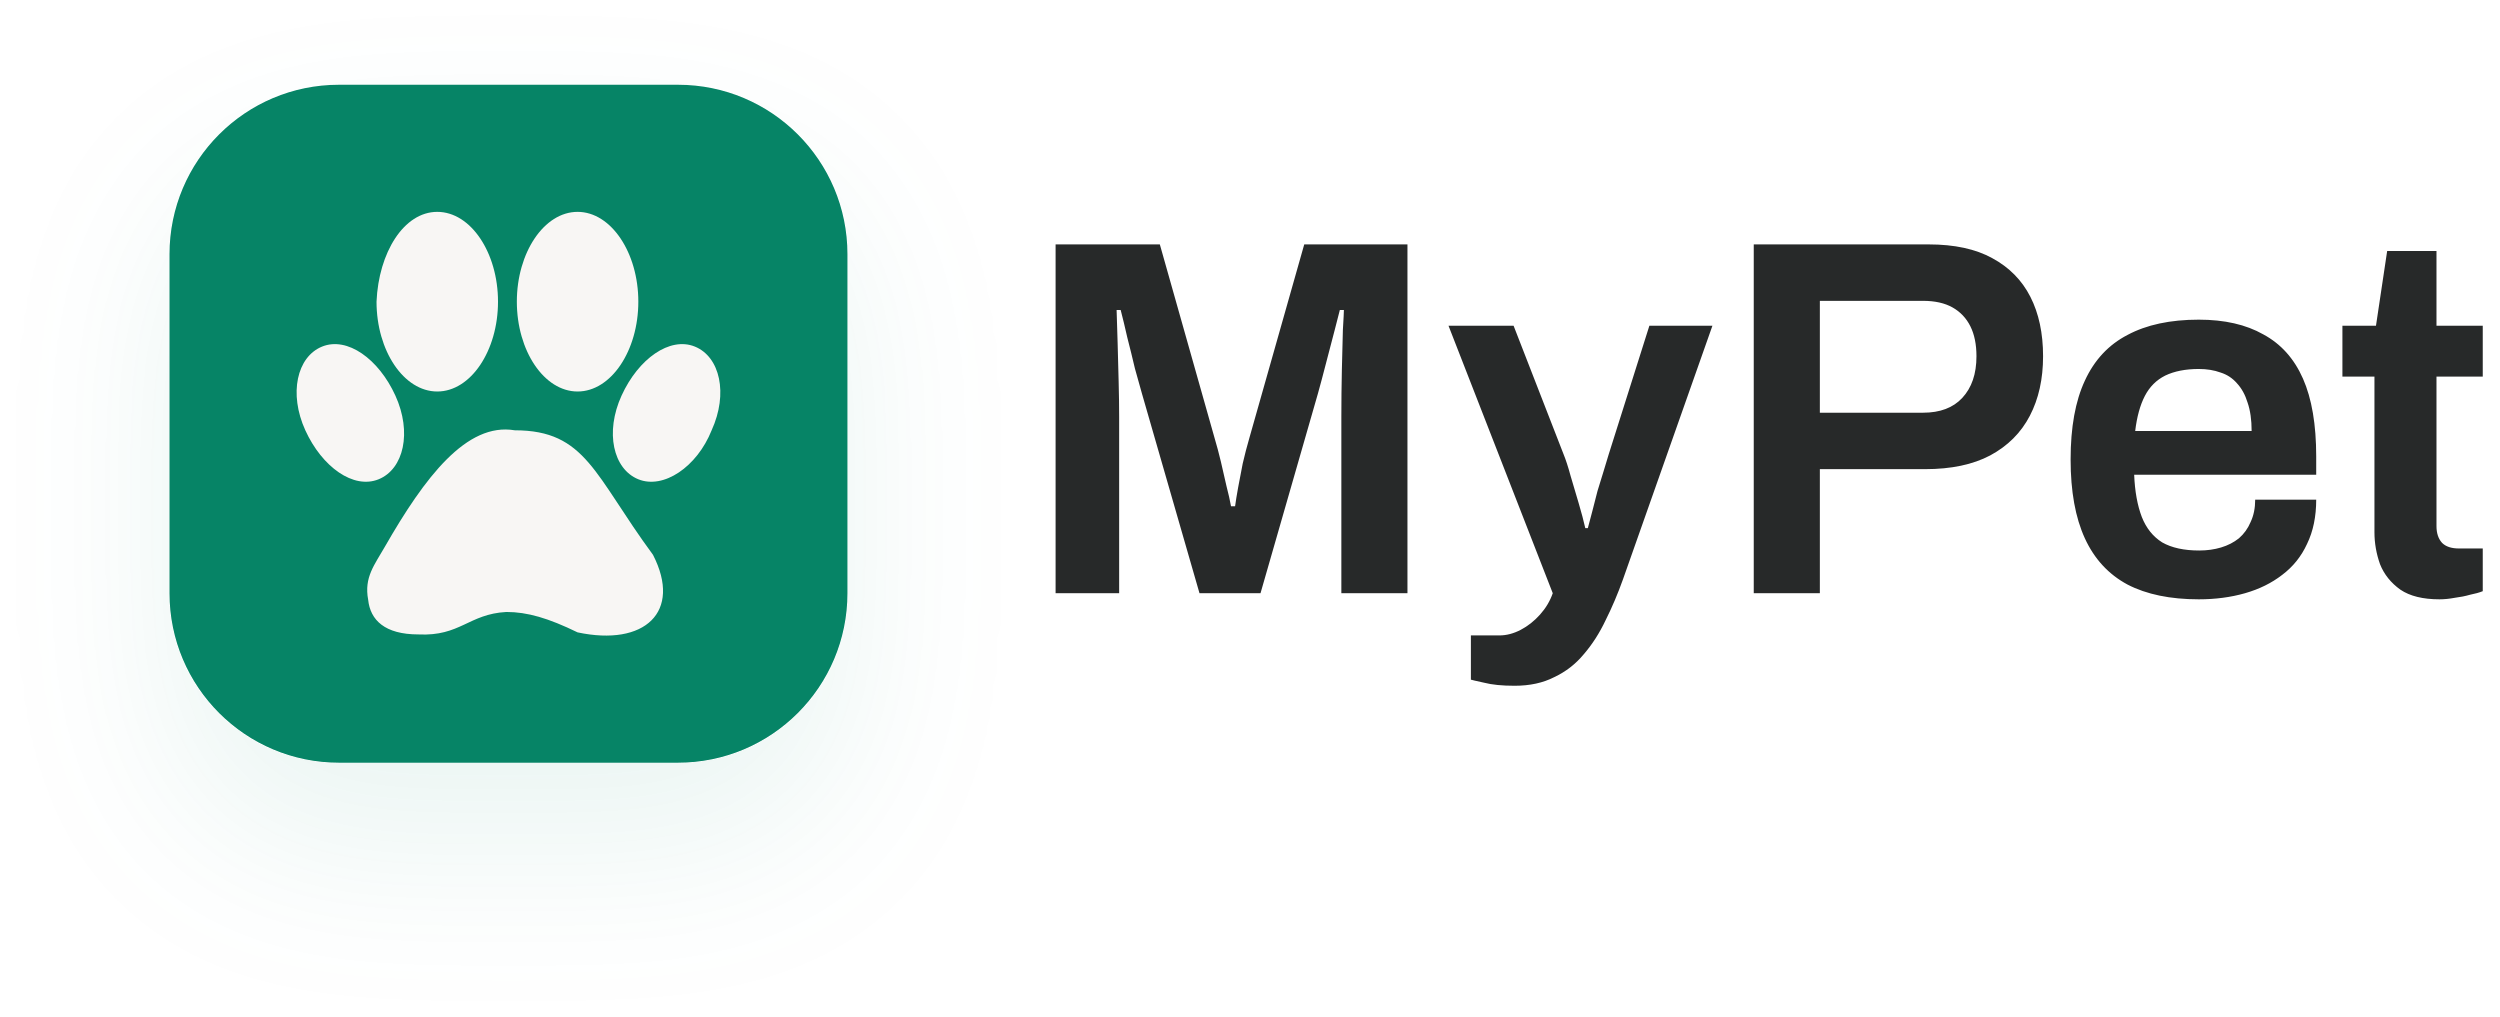
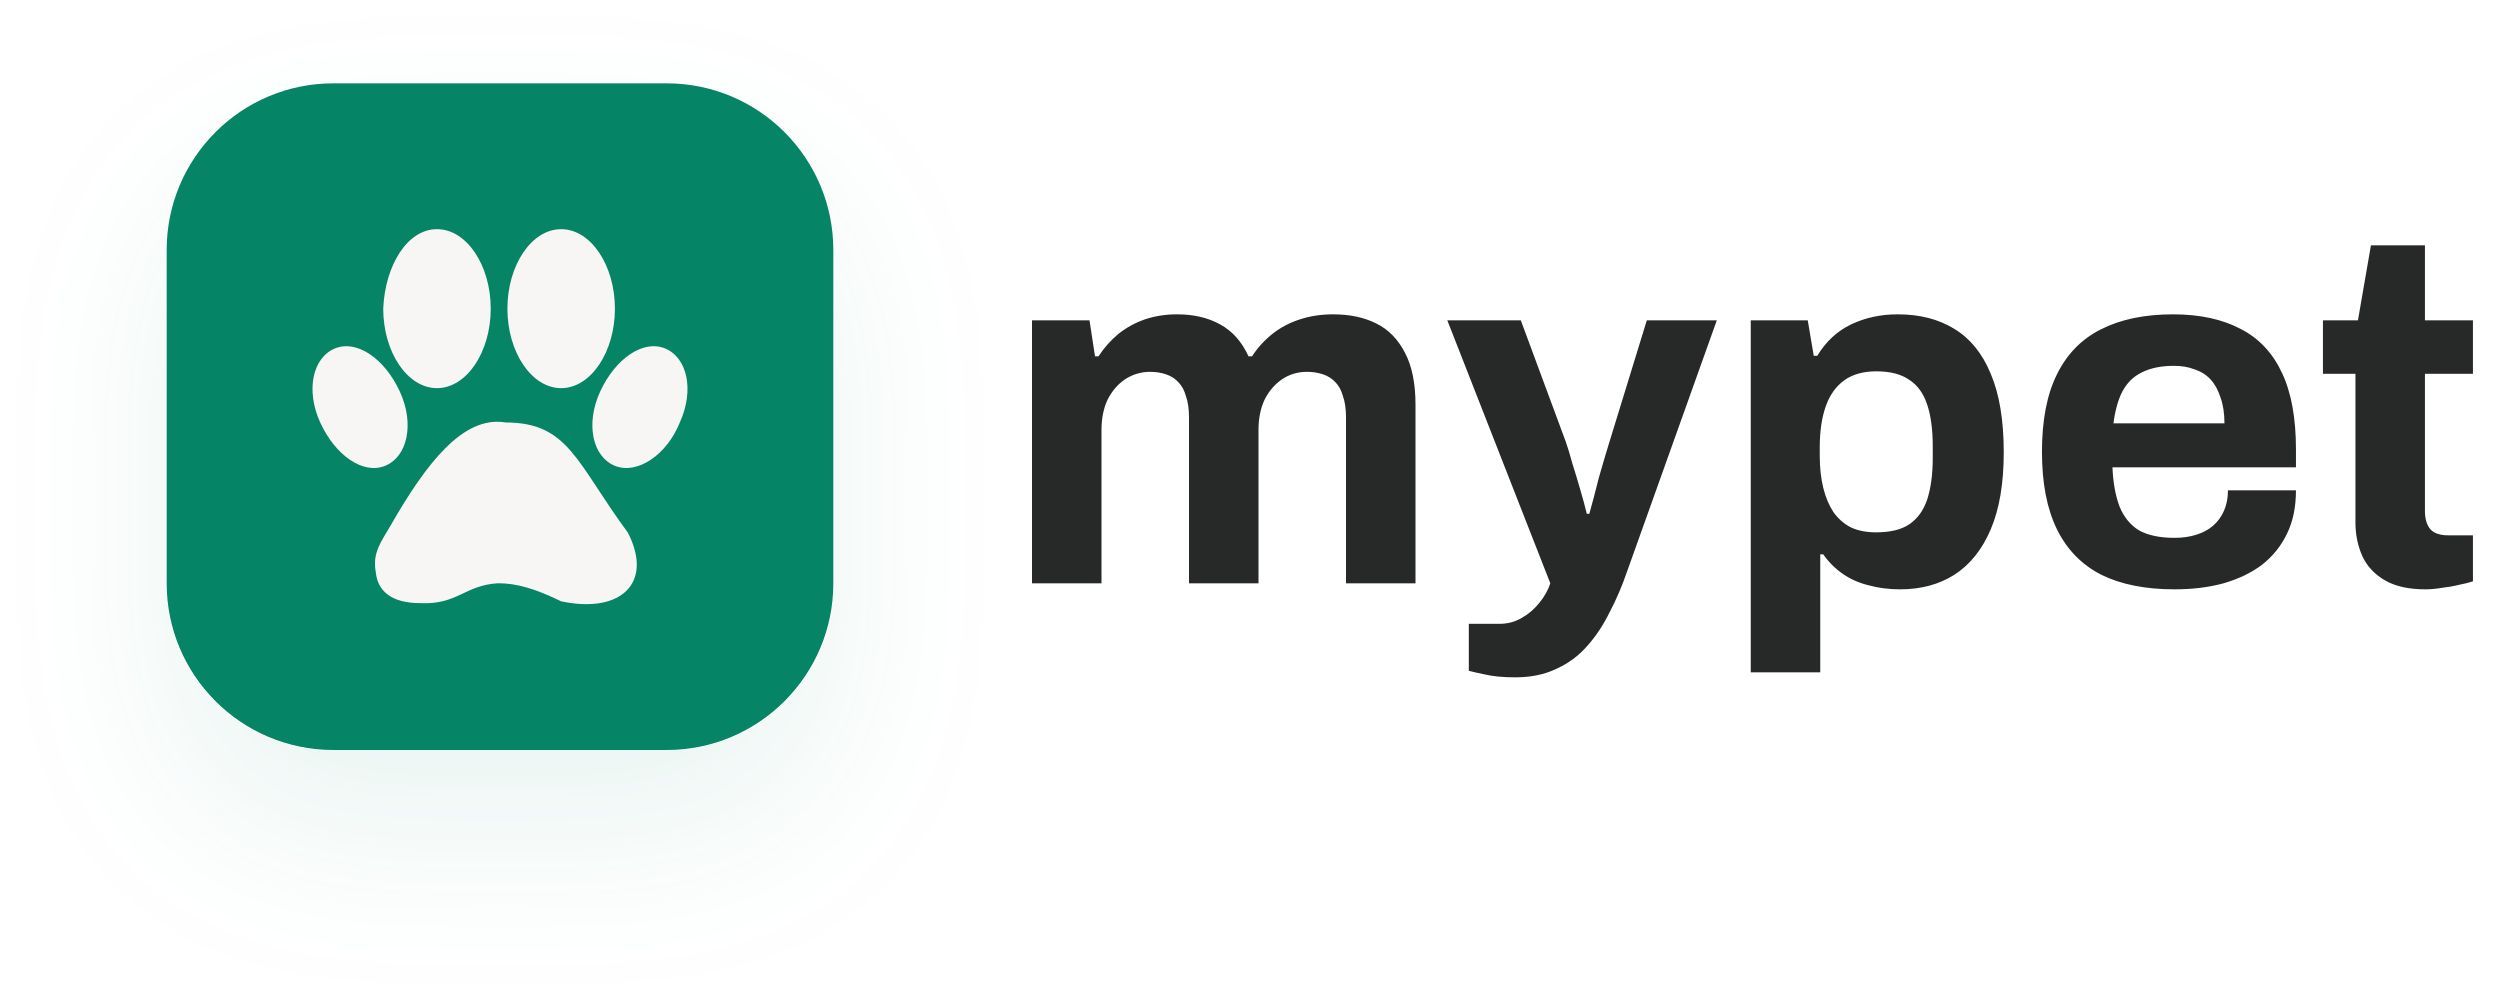
- <svg xmlns="http://www.w3.org/2000/svg" width="118" height="48" viewBox="0 0 118 48" fill="none">
+ <svg xmlns="http://www.w3.org/2000/svg" width="120" height="48" viewBox="0 0 120 48" fill="none">
  <g filter="url(#filter0_d_535_190)">
    <rect x="8" y="4" width="32" height="32" rx="8" fill="#068466" />
-     <path d="M20.639 10C22.221 10 23.506 11.927 23.506 14.239C23.506 16.552 22.221 18.479 20.639 18.479C19.057 18.479 17.772 16.552 17.772 14.239C17.871 11.927 19.057 10 20.639 10ZM24.297 20.31C27.658 20.31 28.053 22.429 30.821 26.187C32.205 28.885 30.425 30.523 27.262 29.848C25.878 29.174 24.89 28.885 23.901 28.885C22.122 28.981 21.726 30.041 19.749 29.945C18.168 29.945 17.476 29.27 17.377 28.307C17.179 27.247 17.674 26.669 18.168 25.802C20.046 22.526 22.023 19.924 24.297 20.31ZM15.202 16.359C14.016 16.841 13.621 18.575 14.411 20.31C15.202 22.044 16.685 23.104 17.871 22.622C19.057 22.14 19.453 20.406 18.662 18.672C17.871 16.937 16.389 15.877 15.202 16.359ZM32.798 16.359C33.984 16.841 34.379 18.575 33.589 20.31C32.897 22.044 31.315 23.104 30.129 22.622C28.943 22.14 28.547 20.406 29.338 18.672C30.129 16.937 31.612 15.877 32.798 16.359ZM27.262 10C28.844 10 30.129 11.927 30.129 14.239C30.129 16.552 28.844 18.479 27.262 18.479C25.68 18.479 24.395 16.552 24.395 14.239C24.395 11.927 25.68 10 27.262 10Z" fill-rule="evenodd" clip-rule="evenodd" fill="#F8F6F4" />
+     <path d="M20.975 11C22.399 11 23.555 12.734 23.555 14.816C23.555 16.897 22.399 18.631 20.975 18.631C19.552 18.631 18.395 16.897 18.395 14.816C18.484 12.734 19.552 11 20.975 11ZM24.267 20.279C27.292 20.279 27.648 22.186 30.139 25.568C31.384 27.996 29.783 29.471 26.936 28.863C25.69 28.256 24.801 27.996 23.911 27.996C22.31 28.083 21.954 29.037 20.174 28.95C18.751 28.95 18.128 28.343 18.039 27.476C17.861 26.522 18.306 26.002 18.751 25.221C20.441 22.273 22.221 19.932 24.267 20.279ZM16.082 16.723C15.014 17.157 14.659 18.718 15.37 20.279C16.082 21.84 17.416 22.793 18.484 22.36C19.552 21.926 19.908 20.365 19.196 18.804C18.484 17.244 17.15 16.29 16.082 16.723ZM31.918 16.723C32.986 17.157 33.342 18.718 32.63 20.279C32.007 21.84 30.584 22.793 29.516 22.36C28.448 21.926 28.092 20.365 28.804 18.804C29.516 17.244 30.85 16.29 31.918 16.723ZM26.936 11C28.359 11 29.516 12.734 29.516 14.816C29.516 16.897 28.359 18.631 26.936 18.631C25.512 18.631 24.356 16.897 24.356 14.816C24.356 12.734 25.512 11 26.936 11Z" fill-rule="evenodd" clip-rule="evenodd" fill="#F8F6F4" />
  </g>
-   <path d="M49.824 28V11.536H54.744L57.336 20.704C57.432 21.024 57.528 21.384 57.624 21.784C57.72 22.184 57.808 22.568 57.888 22.936C57.984 23.304 58.056 23.624 58.104 23.896H58.296C58.328 23.656 58.376 23.36 58.44 23.008C58.504 22.656 58.576 22.28 58.656 21.88C58.752 21.464 58.856 21.064 58.968 20.68L61.56 11.536H66.432V28H63.312V19.672C63.312 18.936 63.32 18.2 63.336 17.464C63.352 16.728 63.368 16.096 63.384 15.568C63.416 15.04 63.432 14.728 63.432 14.632H63.24C63.208 14.776 63.128 15.088 63 15.568C62.872 16.048 62.736 16.568 62.592 17.128C62.448 17.688 62.32 18.168 62.208 18.568L59.496 28H56.616L53.904 18.592C53.808 18.256 53.696 17.856 53.568 17.392C53.456 16.912 53.336 16.424 53.208 15.928C53.096 15.432 52.992 15 52.896 14.632H52.704C52.72 15.064 52.736 15.584 52.752 16.192C52.768 16.784 52.784 17.392 52.8 18.016C52.816 18.624 52.824 19.176 52.824 19.672V28H49.824ZM71.49 32.368C70.898 32.368 70.418 32.32 70.05 32.224C69.682 32.144 69.474 32.096 69.426 32.08V29.992H70.77C71.106 29.992 71.442 29.904 71.778 29.728C72.114 29.552 72.418 29.312 72.69 29.008C72.962 28.704 73.162 28.368 73.29 28L68.37 15.376H71.442L73.794 21.424C73.906 21.696 74.018 22.04 74.13 22.456C74.258 22.872 74.386 23.304 74.514 23.752C74.642 24.184 74.746 24.576 74.826 24.928H74.946C75.01 24.688 75.082 24.416 75.162 24.112C75.242 23.808 75.322 23.496 75.402 23.176C75.498 22.856 75.594 22.544 75.69 22.24C75.786 21.936 75.866 21.672 75.93 21.448L77.85 15.376H80.826L76.602 27.352C76.362 28.024 76.09 28.664 75.786 29.272C75.498 29.88 75.154 30.416 74.754 30.88C74.37 31.344 73.906 31.704 73.362 31.96C72.834 32.232 72.21 32.368 71.49 32.368ZM82.777 28V11.536H91.033C92.249 11.536 93.249 11.752 94.033 12.184C94.833 12.616 95.433 13.224 95.833 14.008C96.233 14.792 96.433 15.728 96.433 16.816C96.433 17.888 96.225 18.824 95.809 19.624C95.393 20.424 94.769 21.048 93.937 21.496C93.121 21.928 92.097 22.144 90.865 22.144H85.897V28H82.777ZM85.897 19.48H90.769C91.569 19.48 92.185 19.248 92.617 18.784C93.065 18.304 93.289 17.648 93.289 16.816C93.289 16.256 93.193 15.784 93.001 15.4C92.809 15.016 92.529 14.72 92.161 14.512C91.793 14.304 91.329 14.2 90.769 14.2H85.897V19.48ZM103.781 28.288C102.437 28.288 101.317 28.056 100.421 27.592C99.525 27.112 98.853 26.384 98.405 25.408C97.957 24.432 97.733 23.192 97.733 21.688C97.733 20.168 97.957 18.928 98.405 17.968C98.853 16.992 99.525 16.272 100.421 15.808C101.317 15.328 102.437 15.088 103.781 15.088C104.997 15.088 106.013 15.32 106.829 15.784C107.661 16.232 108.285 16.928 108.701 17.872C109.117 18.816 109.325 20.04 109.325 21.544V22.408H100.733C100.765 23.192 100.885 23.856 101.093 24.4C101.301 24.928 101.621 25.328 102.053 25.6C102.501 25.856 103.085 25.984 103.805 25.984C104.173 25.984 104.517 25.936 104.837 25.84C105.157 25.744 105.437 25.6 105.677 25.408C105.917 25.2 106.101 24.944 106.229 24.64C106.373 24.336 106.445 23.984 106.445 23.584H109.325C109.325 24.384 109.181 25.08 108.893 25.672C108.621 26.264 108.229 26.752 107.717 27.136C107.221 27.52 106.637 27.808 105.965 28C105.293 28.192 104.565 28.288 103.781 28.288ZM100.781 20.344H106.277C106.277 19.816 106.213 19.368 106.085 19C105.973 18.632 105.805 18.328 105.581 18.088C105.373 17.848 105.117 17.68 104.813 17.584C104.509 17.472 104.165 17.416 103.781 17.416C103.157 17.416 102.629 17.52 102.197 17.728C101.781 17.936 101.461 18.256 101.237 18.688C101.013 19.12 100.861 19.672 100.781 20.344ZM115.146 28.288C114.362 28.288 113.746 28.136 113.298 27.832C112.85 27.512 112.53 27.112 112.338 26.632C112.162 26.136 112.074 25.632 112.074 25.12V17.776H110.562V15.376H112.146L112.674 11.848H115.002V15.376H117.186V17.776H115.002V24.832C115.002 25.168 115.09 25.432 115.266 25.624C115.442 25.8 115.706 25.888 116.058 25.888H117.186V27.904C117.026 27.968 116.826 28.024 116.586 28.072C116.362 28.136 116.122 28.184 115.866 28.216C115.61 28.264 115.37 28.288 115.146 28.288Z" fill="#272929" />
+   <path d="M49.536 28V15.376H52.296L52.56 17.104H52.728C53 16.688 53.32 16.328 53.688 16.024C54.072 15.72 54.496 15.488 54.96 15.328C55.44 15.168 55.952 15.088 56.496 15.088C57.296 15.088 57.984 15.248 58.56 15.568C59.152 15.888 59.608 16.4 59.928 17.104H60.096C60.368 16.688 60.696 16.328 61.08 16.024C61.464 15.72 61.904 15.488 62.4 15.328C62.896 15.168 63.424 15.088 63.984 15.088C64.784 15.088 65.472 15.232 66.048 15.52C66.64 15.808 67.104 16.28 67.44 16.936C67.776 17.576 67.944 18.408 67.944 19.432V28H64.608V20.032C64.608 19.632 64.56 19.296 64.464 19.024C64.384 18.736 64.264 18.512 64.104 18.352C63.944 18.176 63.744 18.048 63.504 17.968C63.264 17.888 63.008 17.848 62.736 17.848C62.288 17.848 61.888 17.968 61.536 18.208C61.184 18.448 60.904 18.776 60.696 19.192C60.504 19.608 60.408 20.088 60.408 20.632V28H57.072V20.032C57.072 19.632 57.024 19.296 56.928 19.024C56.848 18.736 56.728 18.512 56.568 18.352C56.408 18.176 56.208 18.048 55.968 17.968C55.744 17.888 55.488 17.848 55.2 17.848C54.768 17.848 54.368 17.968 54 18.208C53.648 18.448 53.368 18.776 53.16 19.192C52.968 19.608 52.872 20.088 52.872 20.632V28H49.536ZM72.735 32.512C72.143 32.512 71.647 32.464 71.247 32.368C70.863 32.288 70.615 32.232 70.503 32.2V29.944H71.967C72.367 29.944 72.727 29.848 73.047 29.656C73.367 29.48 73.647 29.24 73.887 28.936C74.127 28.648 74.303 28.336 74.415 28L69.471 15.376H72.999L75.159 21.208C75.255 21.48 75.359 21.824 75.471 22.24C75.599 22.64 75.727 23.064 75.855 23.512C75.983 23.944 76.087 24.328 76.167 24.664H76.287C76.351 24.44 76.423 24.176 76.503 23.872C76.583 23.568 76.663 23.256 76.743 22.936C76.839 22.616 76.927 22.312 77.007 22.024C77.103 21.72 77.183 21.456 77.247 21.232L79.047 15.376H82.407L78.111 27.4C77.871 28.104 77.591 28.76 77.271 29.368C76.967 29.992 76.607 30.536 76.191 31C75.775 31.48 75.279 31.848 74.703 32.104C74.143 32.376 73.487 32.512 72.735 32.512ZM84.036 32.272V15.376H86.772L87.06 17.08H87.228C87.644 16.392 88.188 15.888 88.86 15.568C89.532 15.248 90.276 15.088 91.092 15.088C92.148 15.088 93.052 15.32 93.804 15.784C94.572 16.248 95.156 16.968 95.556 17.944C95.972 18.92 96.18 20.176 96.18 21.712C96.18 23.2 95.972 24.432 95.556 25.408C95.14 26.384 94.556 27.112 93.804 27.592C93.068 28.056 92.204 28.288 91.212 28.288C90.668 28.288 90.164 28.224 89.7 28.096C89.236 27.984 88.82 27.8 88.452 27.544C88.084 27.288 87.772 26.976 87.516 26.608H87.372V32.272H84.036ZM90.06 25.552C90.732 25.552 91.26 25.424 91.644 25.168C92.044 24.896 92.332 24.496 92.508 23.968C92.684 23.424 92.772 22.76 92.772 21.976V21.424C92.772 20.624 92.684 19.96 92.508 19.432C92.332 18.888 92.044 18.488 91.644 18.232C91.26 17.96 90.732 17.824 90.06 17.824C89.436 17.824 88.924 17.968 88.524 18.256C88.124 18.544 87.828 18.96 87.636 19.504C87.444 20.048 87.348 20.704 87.348 21.472V21.88C87.348 22.44 87.404 22.952 87.516 23.416C87.628 23.864 87.788 24.248 87.996 24.568C88.22 24.888 88.5 25.136 88.836 25.312C89.172 25.472 89.58 25.552 90.06 25.552ZM104.374 28.288C102.982 28.288 101.814 28.056 100.87 27.592C99.926 27.112 99.214 26.384 98.734 25.408C98.254 24.432 98.014 23.192 98.014 21.688C98.014 20.168 98.254 18.928 98.734 17.968C99.214 16.992 99.918 16.272 100.846 15.808C101.79 15.328 102.942 15.088 104.302 15.088C105.582 15.088 106.662 15.32 107.542 15.784C108.422 16.232 109.086 16.936 109.534 17.896C109.982 18.84 110.206 20.064 110.206 21.568V22.432H101.398C101.43 23.168 101.542 23.792 101.734 24.304C101.942 24.816 102.254 25.2 102.67 25.456C103.102 25.696 103.67 25.816 104.374 25.816C104.758 25.816 105.102 25.768 105.406 25.672C105.726 25.576 105.998 25.432 106.222 25.24C106.446 25.048 106.622 24.808 106.75 24.52C106.878 24.232 106.942 23.904 106.942 23.536H110.206C110.206 24.336 110.062 25.032 109.774 25.624C109.486 26.216 109.086 26.712 108.574 27.112C108.062 27.496 107.446 27.792 106.726 28C106.022 28.192 105.238 28.288 104.374 28.288ZM101.446 20.32H106.774C106.774 19.84 106.71 19.424 106.582 19.072C106.47 18.72 106.31 18.432 106.102 18.208C105.894 17.984 105.638 17.824 105.334 17.728C105.046 17.616 104.718 17.56 104.35 17.56C103.742 17.56 103.23 17.664 102.814 17.872C102.414 18.064 102.102 18.368 101.878 18.784C101.67 19.184 101.526 19.696 101.446 20.32ZM116.421 28.288C115.621 28.288 114.973 28.144 114.477 27.856C113.981 27.568 113.621 27.184 113.397 26.704C113.173 26.208 113.061 25.664 113.061 25.072V17.944H111.501V15.376H113.181L113.805 11.776H116.397V15.376H118.701V17.944H116.397V24.52C116.397 24.904 116.485 25.2 116.661 25.408C116.837 25.6 117.125 25.696 117.525 25.696H118.701V27.904C118.509 27.968 118.285 28.024 118.029 28.072C117.773 28.136 117.501 28.184 117.213 28.216C116.925 28.264 116.661 28.288 116.421 28.288Z" fill="#272929" />
  <defs>
    <filter id="filter0_d_535_190" x="0" y="0" width="48" height="48" filterUnits="userSpaceOnUse" color-interpolation-filters="sRGB">
      <feFlood flood-opacity="0" result="BackgroundImageFix" />
      <feColorMatrix in="SourceAlpha" type="matrix" values="0 0 0 0 0 0 0 0 0 0 0 0 0 0 0 0 0 0 127 0" result="hardAlpha" />
      <feOffset dy="4" />
      <feGaussianBlur stdDeviation="4" />
      <feComposite in2="hardAlpha" operator="out" />
      <feColorMatrix type="matrix" values="0 0 0 0 0.024 0 0 0 0 0.518 0 0 0 0 0.4 0 0 0 0.08 0" />
      <feBlend mode="normal" in2="BackgroundImageFix" result="effect1_dropShadow_535_190" />
      <feBlend mode="normal" in="SourceGraphic" in2="effect1_dropShadow_535_190" result="shape" />
    </filter>
  </defs>
</svg>
